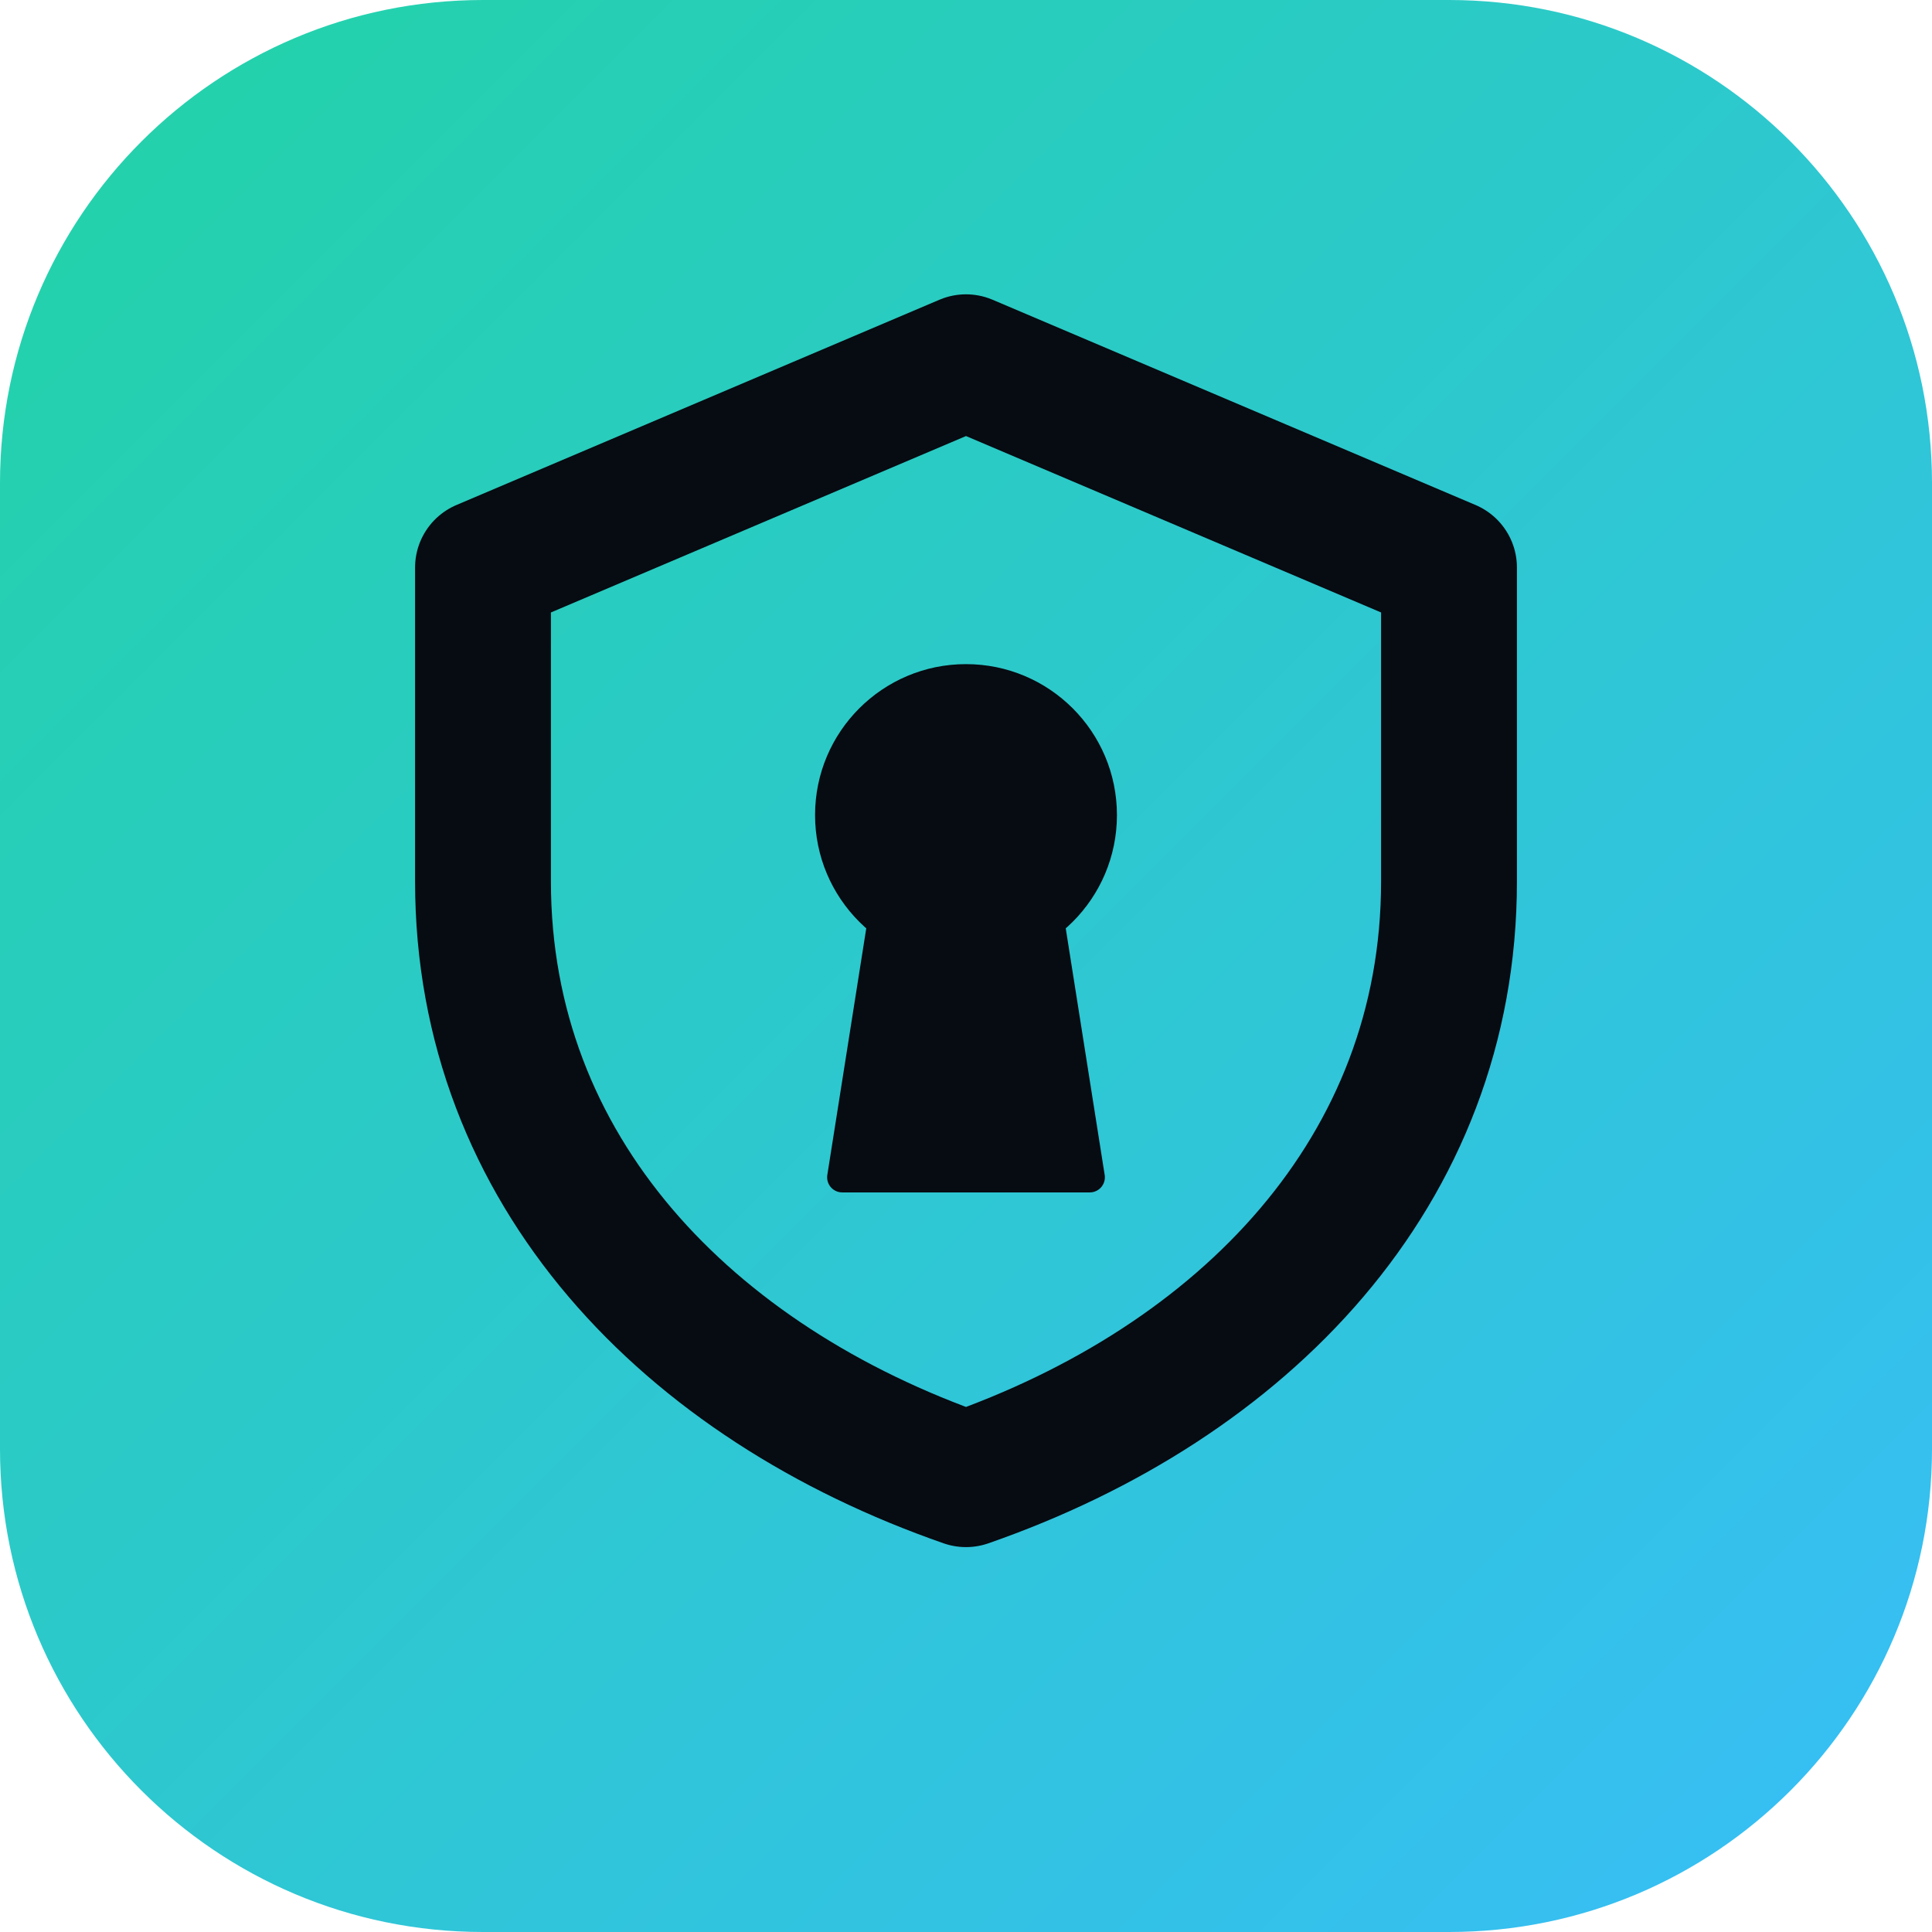
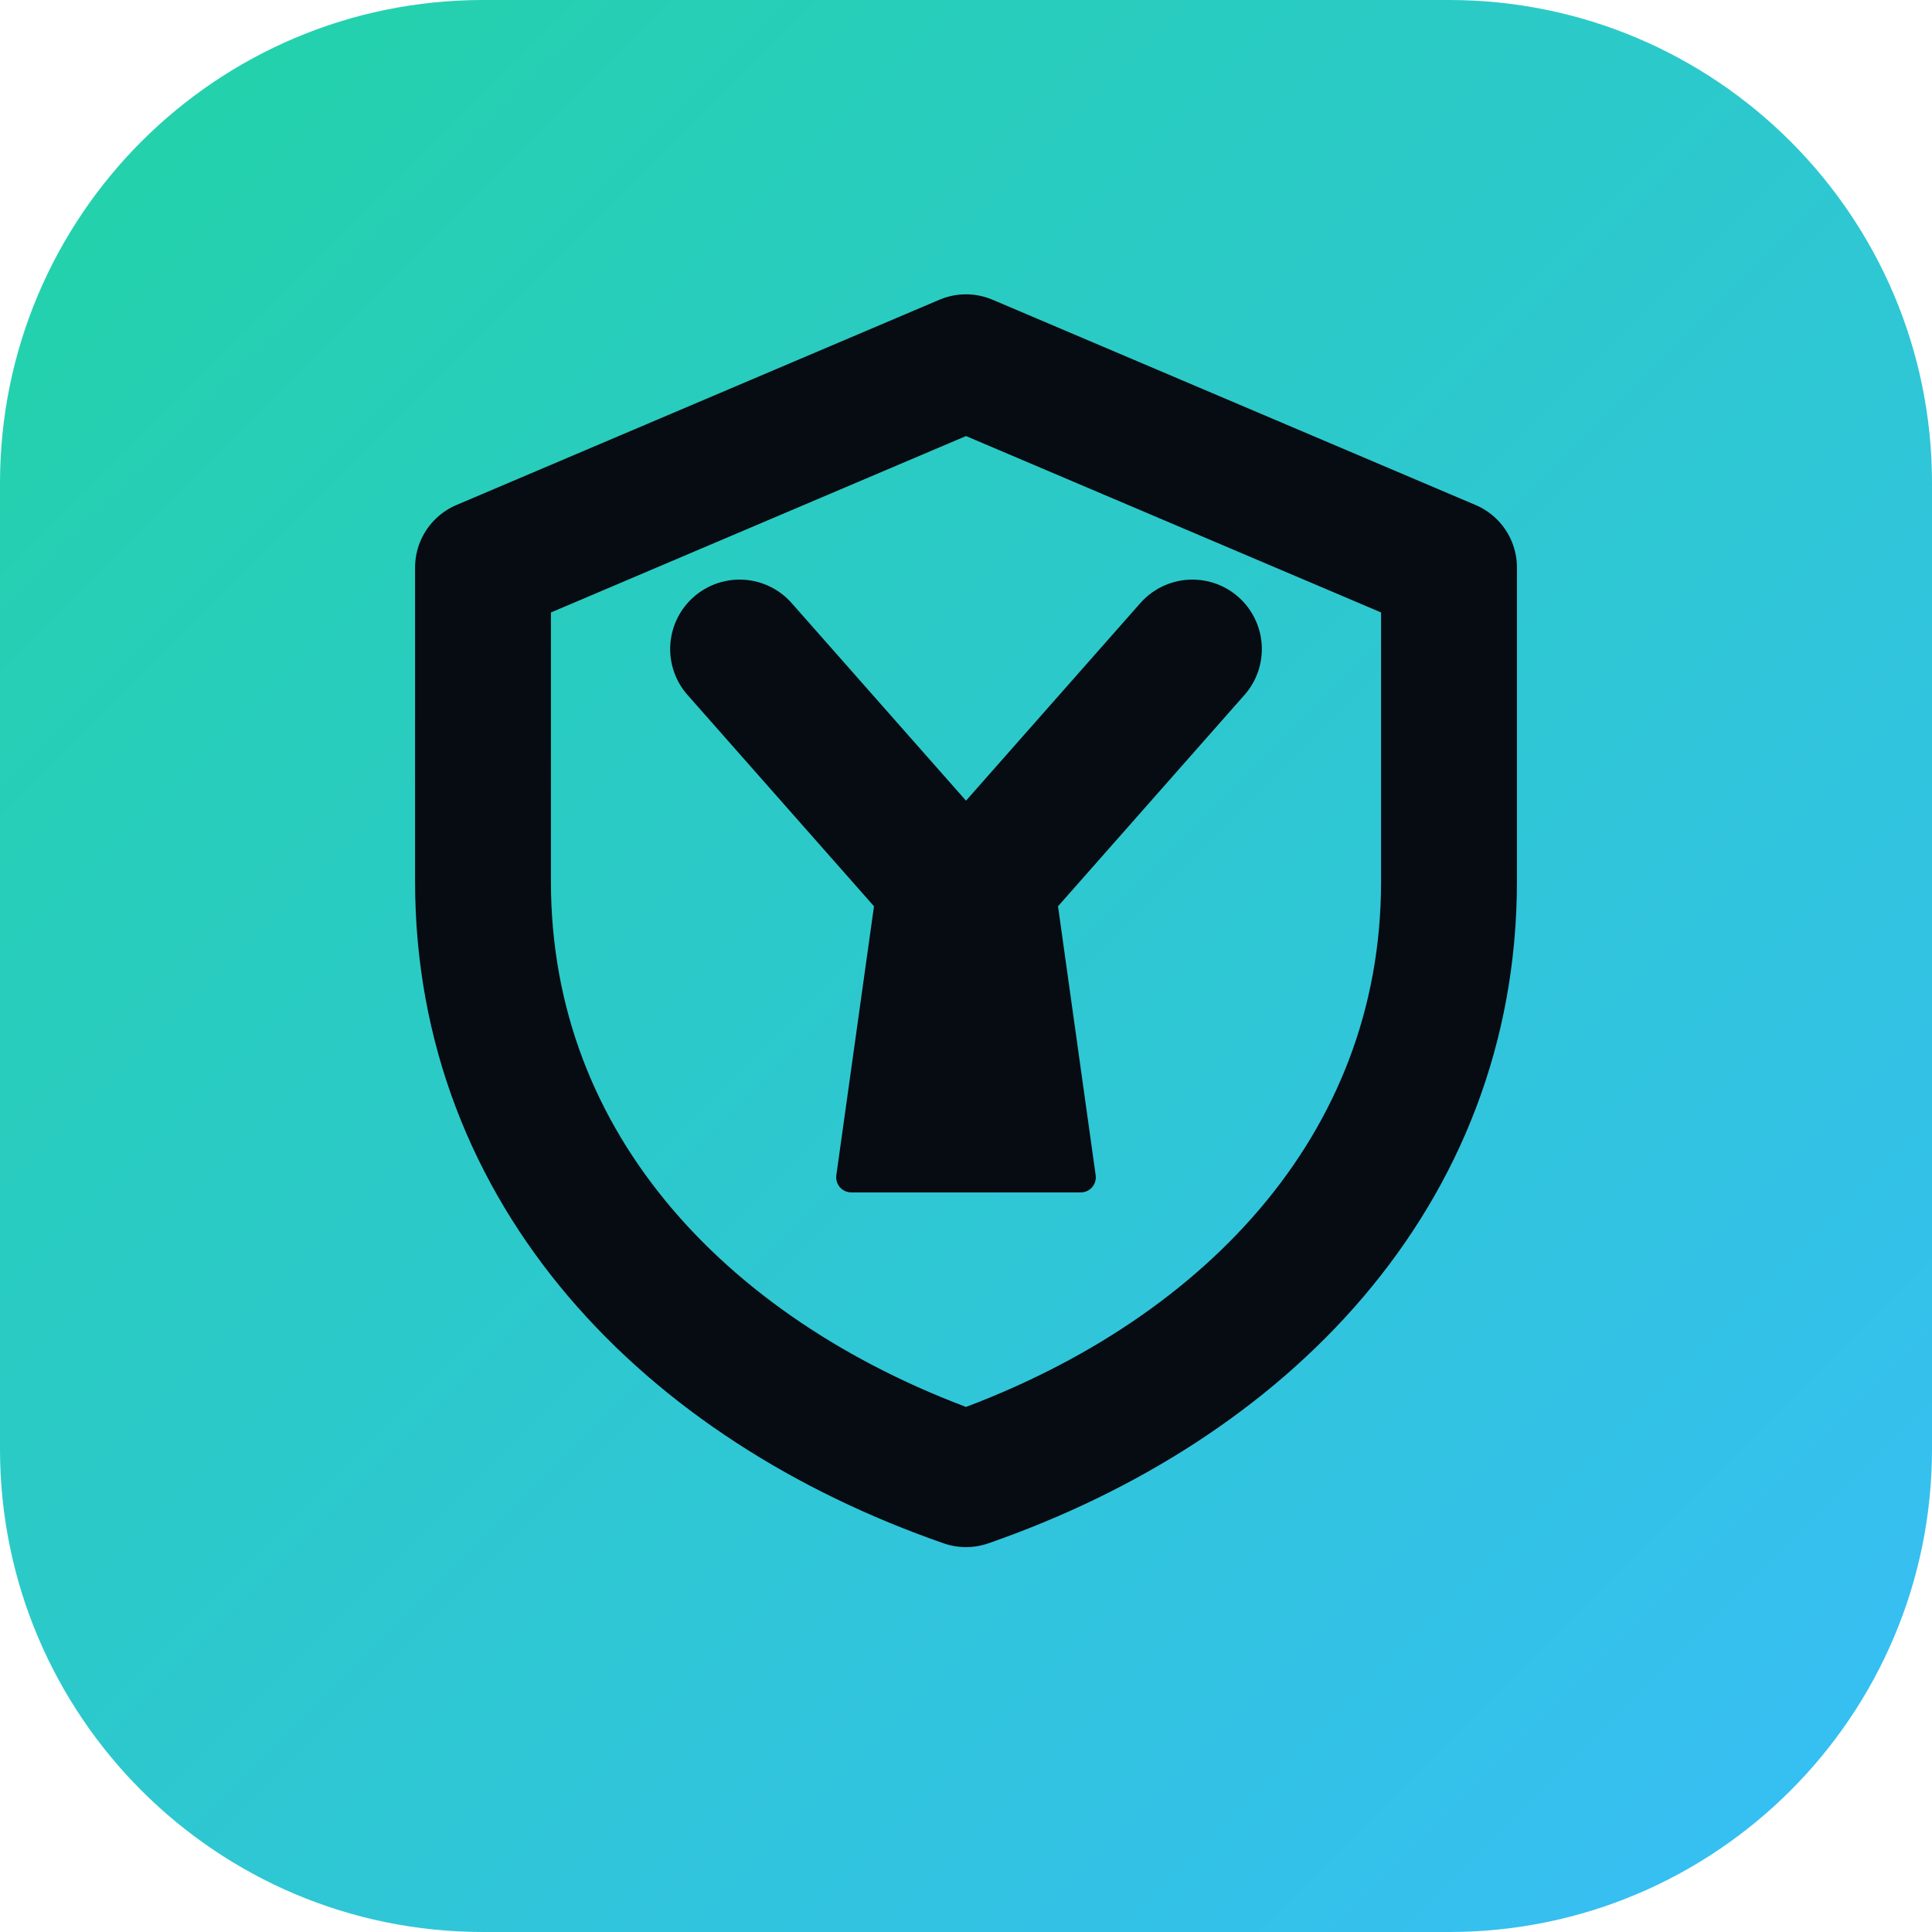
<svg xmlns="http://www.w3.org/2000/svg" viewBox="0 0 64 64">
  <defs>
    <linearGradient id="g" x1="0" y1="0" x2="1" y2="1">
      <stop offset="0" stop-color="#22d3a6" />
      <stop offset="1" stop-color="#38bdf8" />
    </linearGradient>
  </defs>
  <rect width="64" height="64" rx="16" fill="url(#g)" />
  <path d="M32 12l16 6.8v10.4c0 9.6-6.8 16.6-16 19.8-9.2-3.2-16-10.2-16-19.8V18.8z" fill="none" stroke="#070b12" stroke-width="4.5" stroke-linejoin="round" />
-   <circle cx="32" cy="27" r="5" fill="#070b12" />
-   <path d="M29.4 29.5h5.2l1.5 9.5h-8.2z" fill="#070b12" stroke="#070b12" stroke-width="1" stroke-linejoin="round" />
+   <path d="M24.5 21.5 32 30l7.5-8.5" fill="none" stroke="#070b12" stroke-width="4.6" stroke-linecap="round" stroke-linejoin="round" />
+   <path d="M29.6 29h4.8l1.4 10h-7.6z" fill="#070b12" stroke="#070b12" stroke-linejoin="round" />
</svg>
